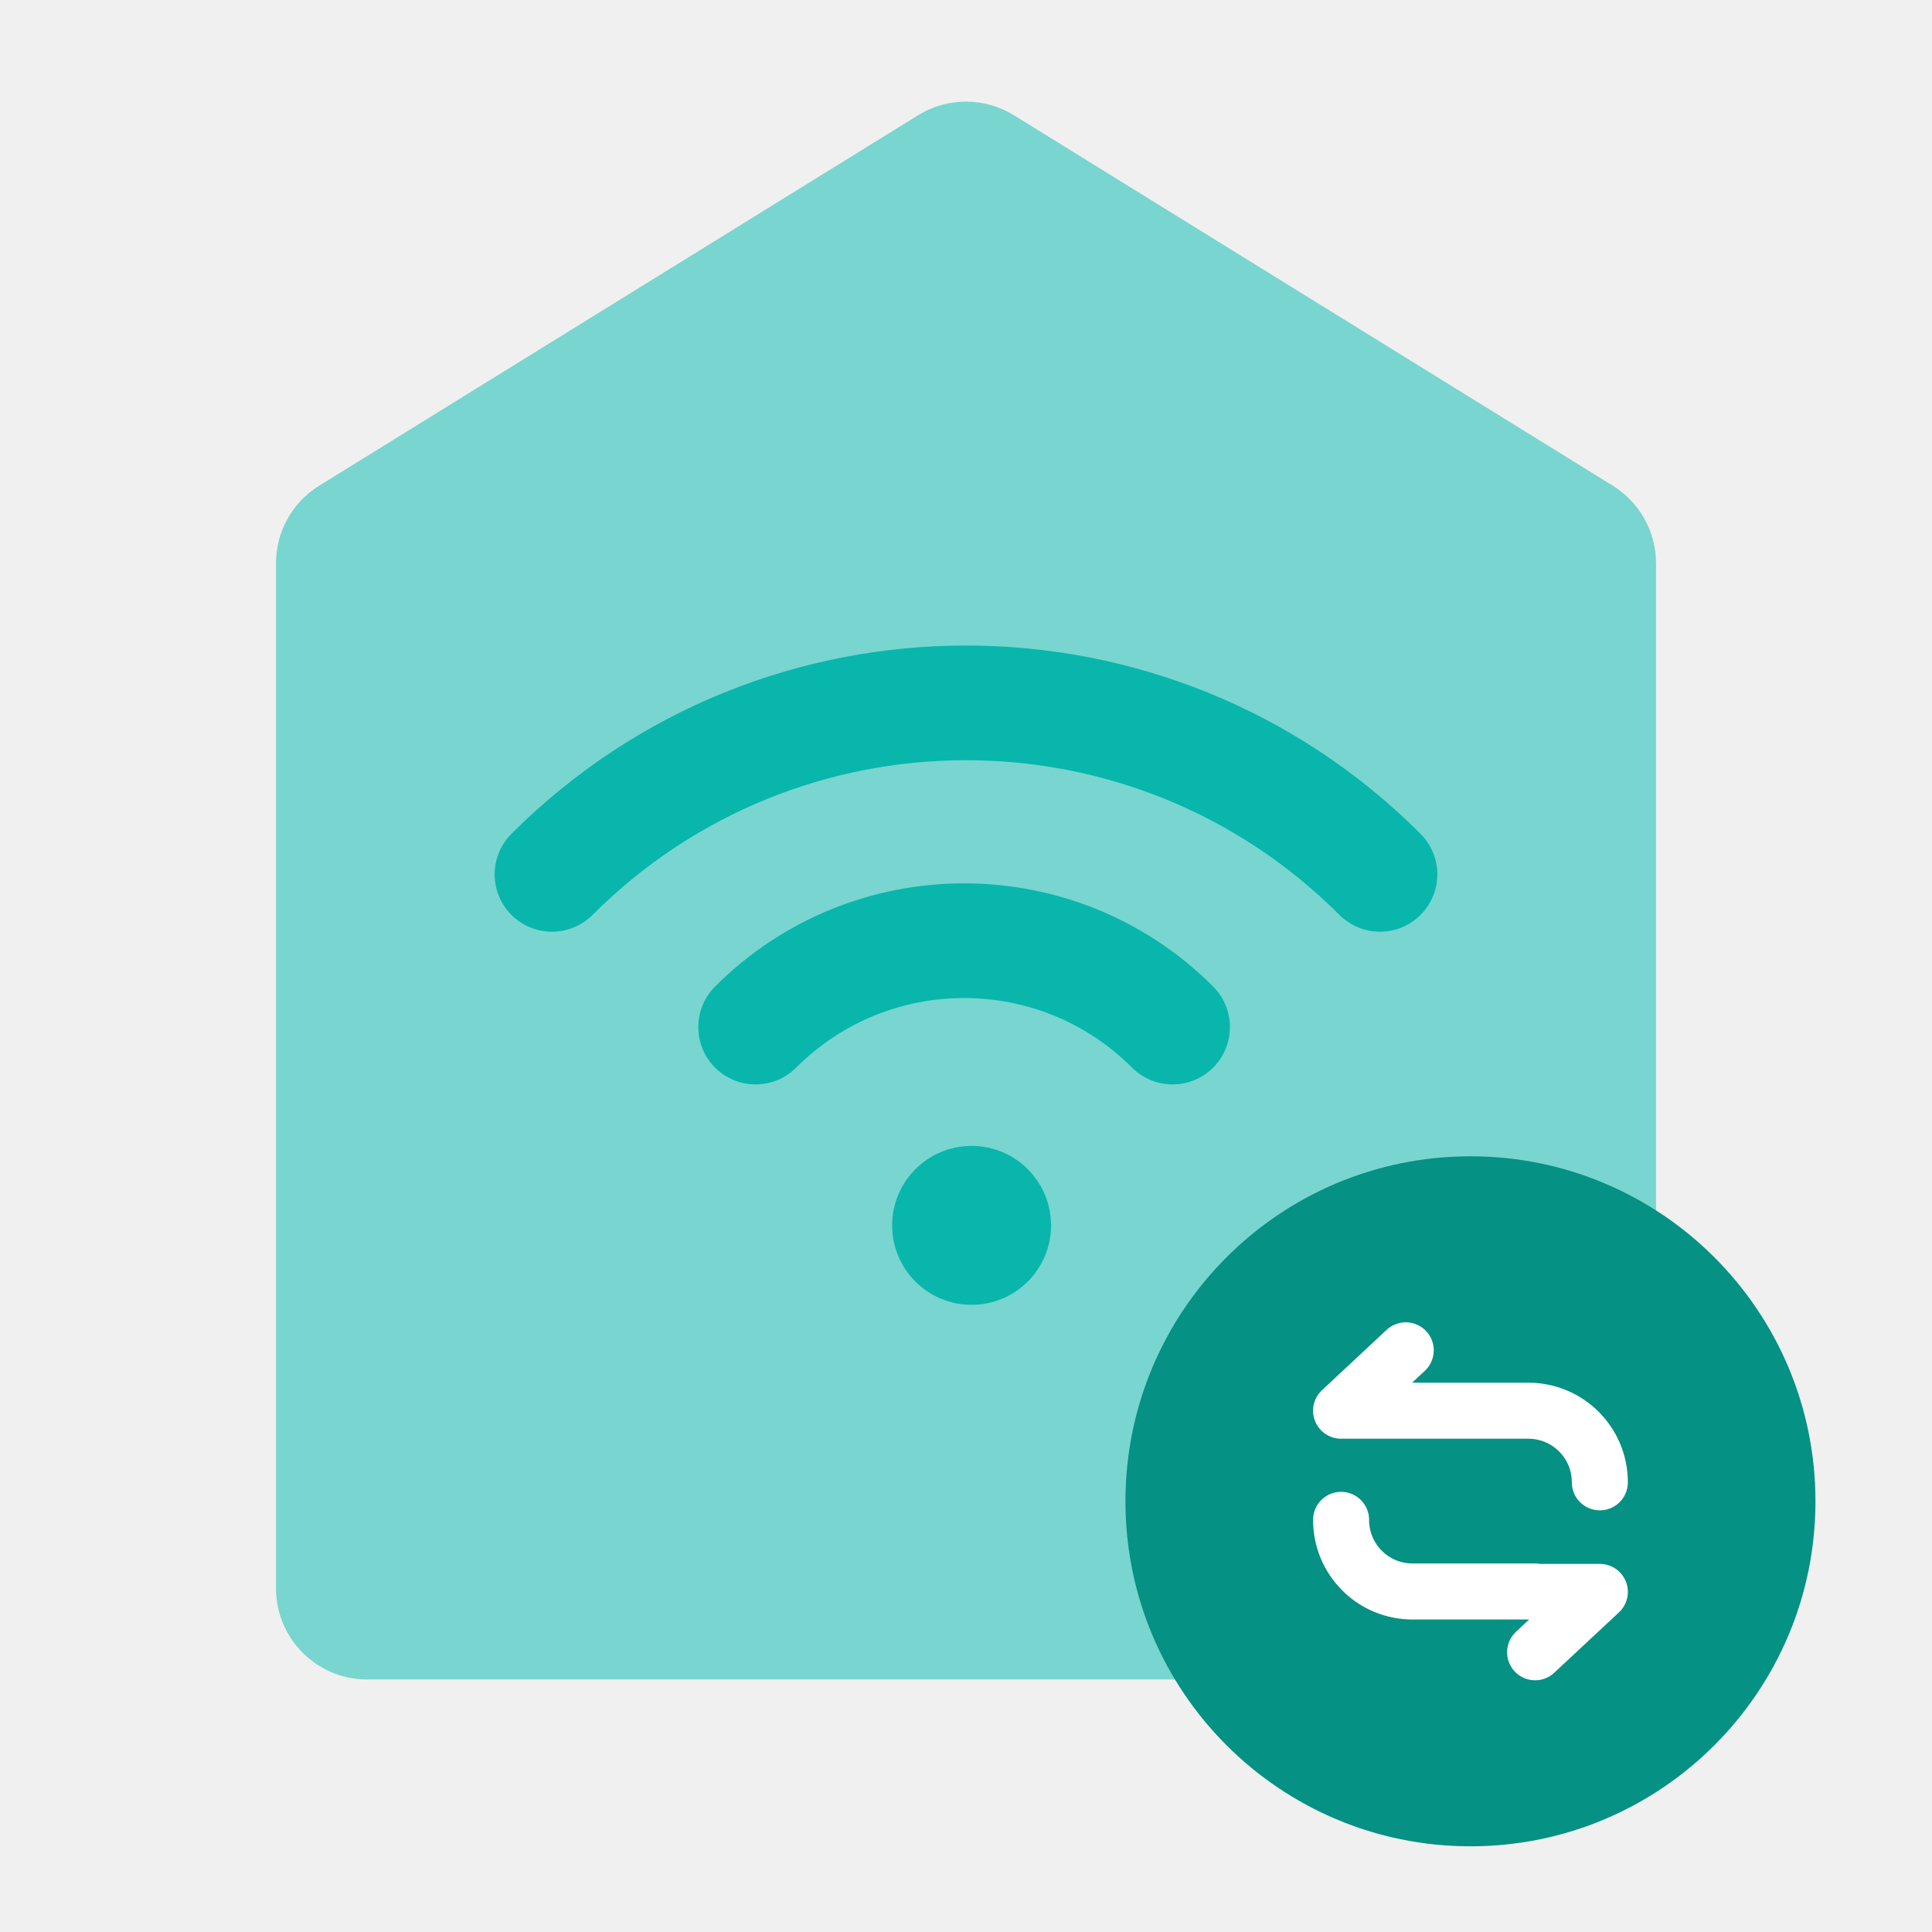
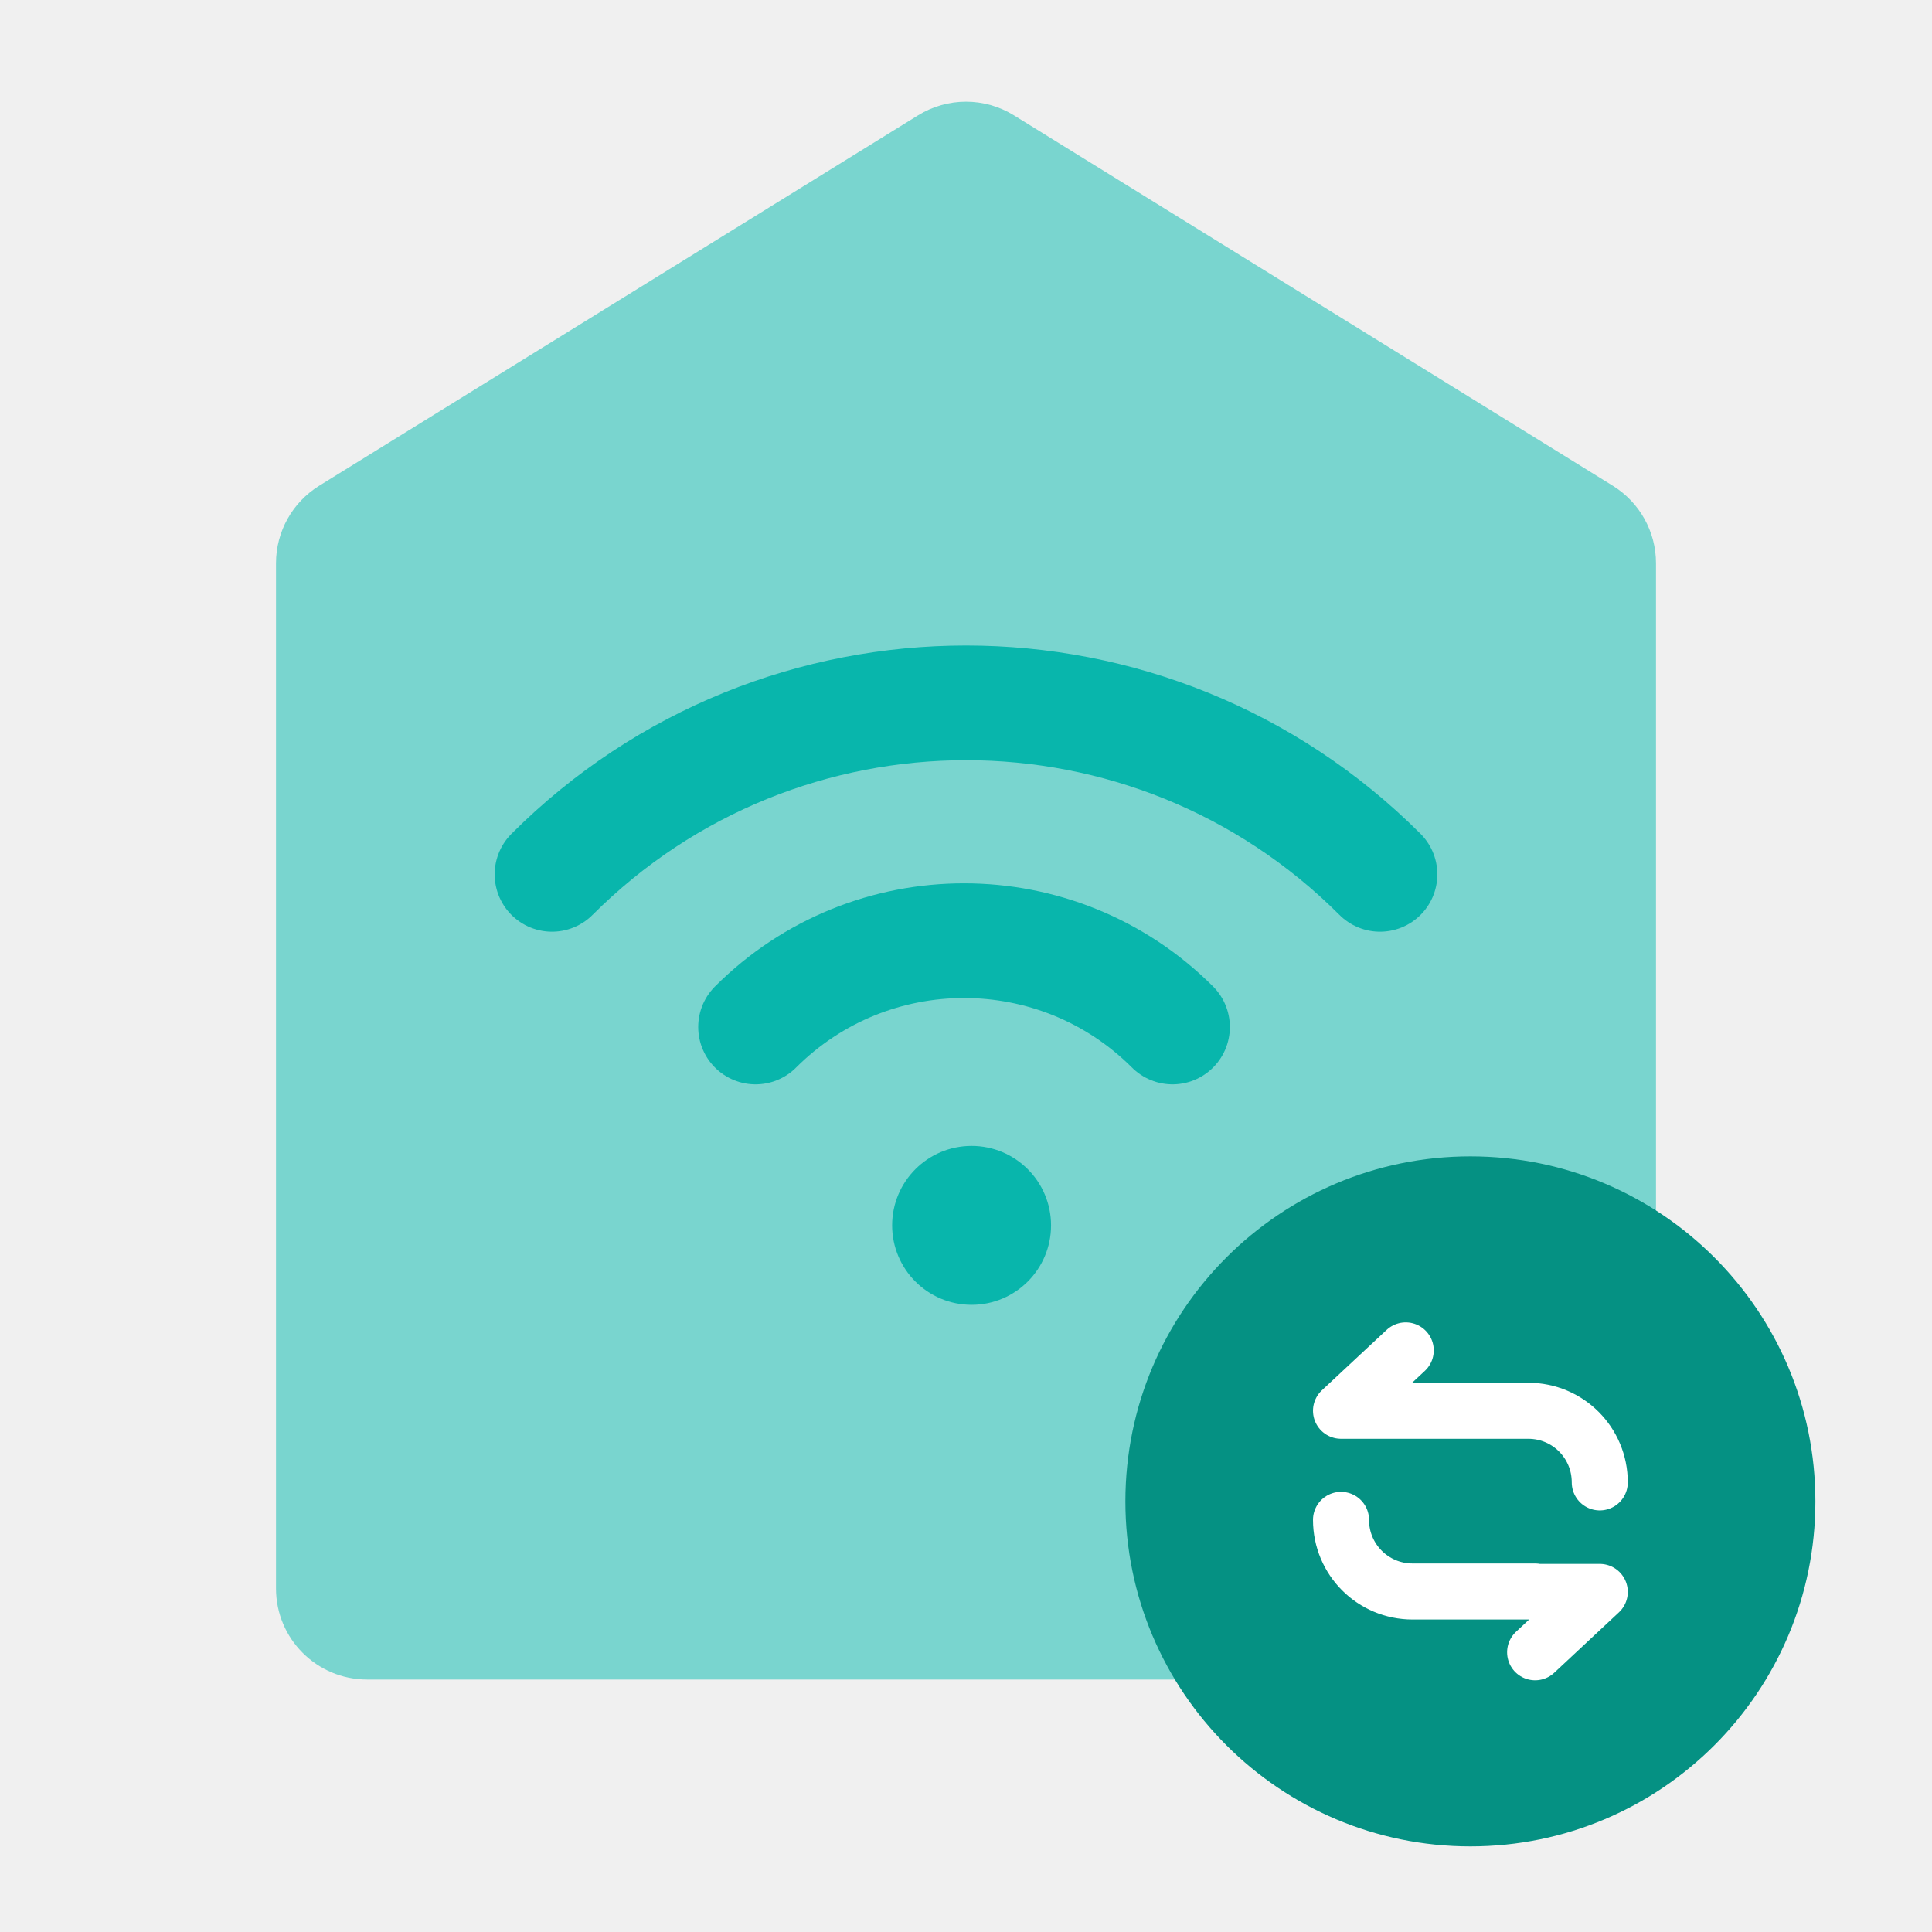
<svg xmlns="http://www.w3.org/2000/svg" width="28" height="28" viewBox="0 0 28 28" fill="none">
-   <path d="M4 8.162C4 7.704 4.237 7.28 4.626 7.039L13.306 1.67C13.731 1.407 14.269 1.407 14.694 1.67L23.374 7.039C23.763 7.28 24 7.704 24 8.162V23.02C24 23.749 23.409 24.34 22.68 24.34H5.32C4.591 24.34 4 23.749 4 23.02V8.162Z" fill="#79D5CF" />
-   <path d="M8 12.672C11.314 9.358 16.686 9.358 20 12.672" stroke="#08B6AC" stroke-width="1.662" stroke-linecap="round" />
-   <path d="M10.951 14.885C12.62 13.216 15.325 13.216 16.994 14.885" stroke="#08B6AC" stroke-width="1.662" stroke-linecap="round" />
-   <circle cx="14.081" cy="17.759" r="0.857" fill="#08B6AC" stroke="#08B6AC" stroke-width="0.589" />
-   <path d="M21.311 26.758C24.072 26.758 26.311 24.519 26.311 21.758C26.311 18.996 24.072 16.758 21.311 16.758C18.549 16.758 16.311 18.996 16.311 21.758C16.311 24.519 18.549 26.758 21.311 26.758Z" fill="#059183" />
-   <path d="M23.186 21.483C23.186 20.908 22.723 20.445 22.148 20.445H20.373H19.436L20.373 19.57" stroke="white" stroke-width="0.812" stroke-linecap="round" stroke-linejoin="round" />
-   <path d="M19.436 22.027C19.436 22.602 19.898 23.065 20.473 23.065H22.248M22.248 23.071H23.186L22.248 23.946" stroke="white" stroke-width="0.812" stroke-linecap="round" stroke-linejoin="round" />
+   <g clip-path="url(#clip0_986_27798)">
+     <path d="M4 8.163C4 7.705 4.237 7.281 4.626 7.04L13.306 1.671C13.731 1.408 14.269 1.408 14.694 1.671L23.374 7.04C23.763 7.281 24 7.705 24 8.163V23.021C24 23.75 23.409 24.341 22.68 24.341H5.32C4.591 24.341 4 23.75 4 23.021V8.163Z" fill="#79D5CF" />
+     <path d="M8 12.672C11.314 9.358 16.686 9.358 20 12.672" stroke="#08B6AC" stroke-width="1.662" stroke-linecap="round" />
+     <path d="M10.95 14.884C12.619 13.216 15.324 13.216 16.993 14.884" stroke="#08B6AC" stroke-width="1.662" stroke-linecap="round" />
+     <circle cx="14.081" cy="17.759" r="0.857" fill="#08B6AC" stroke="#08B6AC" stroke-width="0.589" />
+     <path d="M21.31 26.759C24.072 26.759 26.31 24.52 26.31 21.759C26.31 18.997 24.072 16.759 21.31 16.759C18.549 16.759 16.31 18.997 16.31 21.759C16.31 24.52 18.549 26.759 21.31 26.759Z" fill="#059183" />
+     <path d="M23.185 21.484C23.185 20.909 22.723 20.446 22.148 20.446H20.373H19.435L20.373 19.571" stroke="white" stroke-width="0.812" stroke-linecap="round" stroke-linejoin="round" />
+     <path d="M19.435 22.027C19.435 22.602 19.898 23.065 20.473 23.065H22.248M22.248 23.071H23.185L22.248 23.946" stroke="white" stroke-width="0.812" stroke-linecap="round" stroke-linejoin="round" />
+   </g>
+   <defs>
+     <clipPath id="clip0_986_27798">
+       <rect width="28" height="28" fill="white" />
+     </clipPath>
+   </defs>
</svg>
